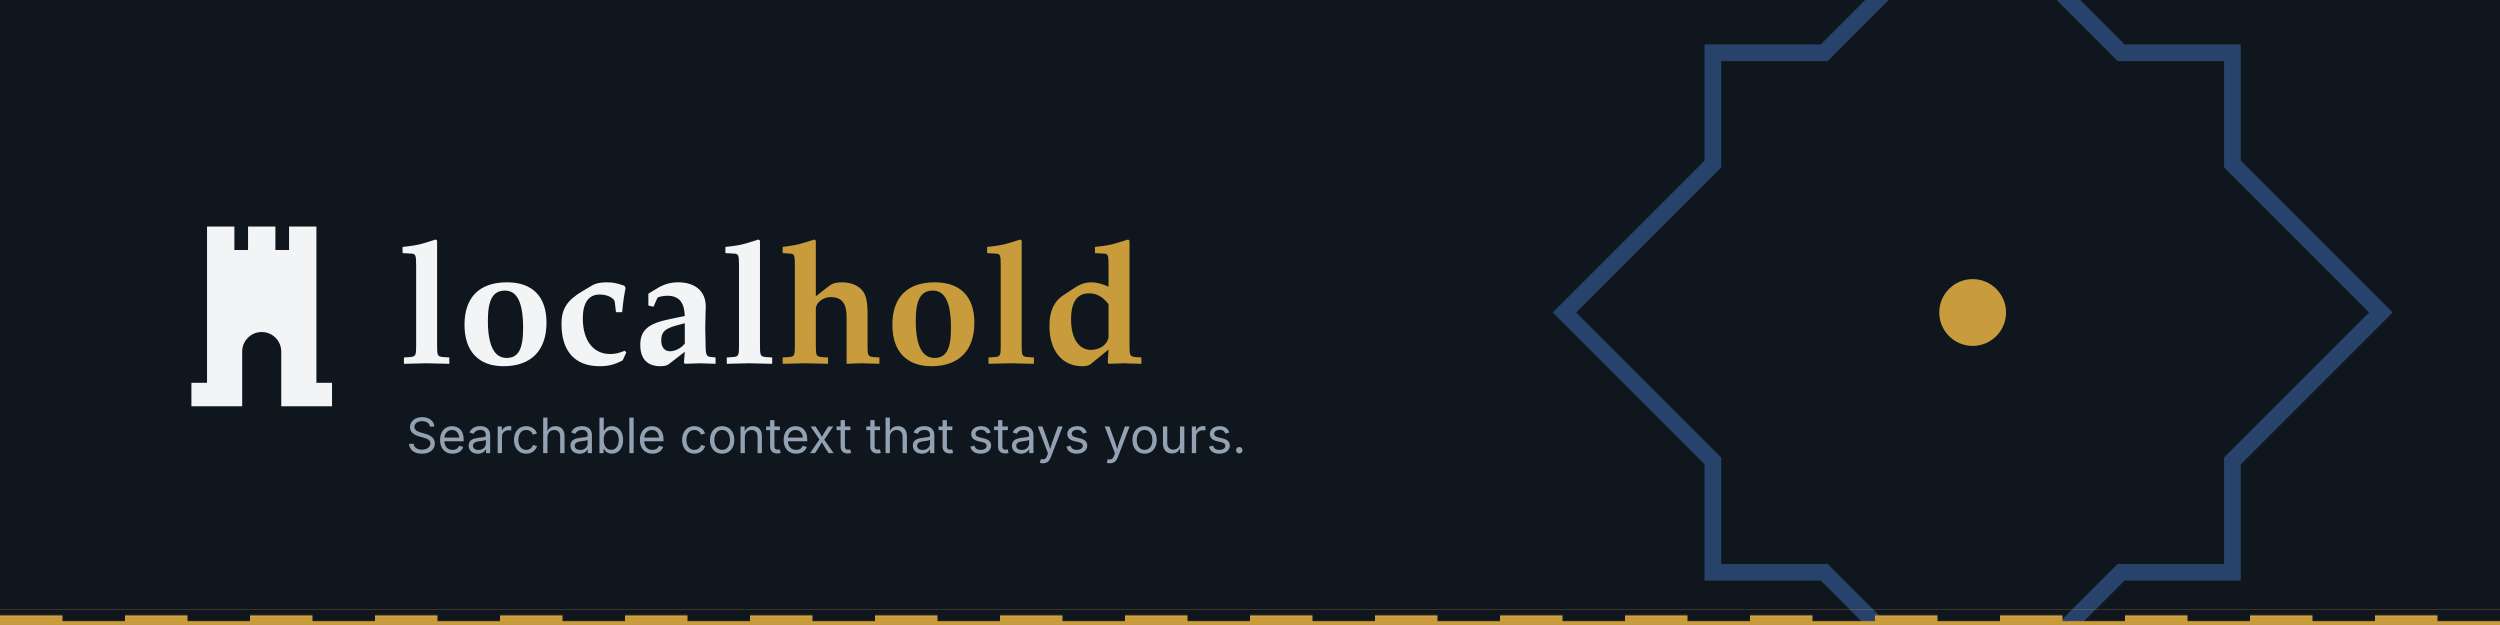
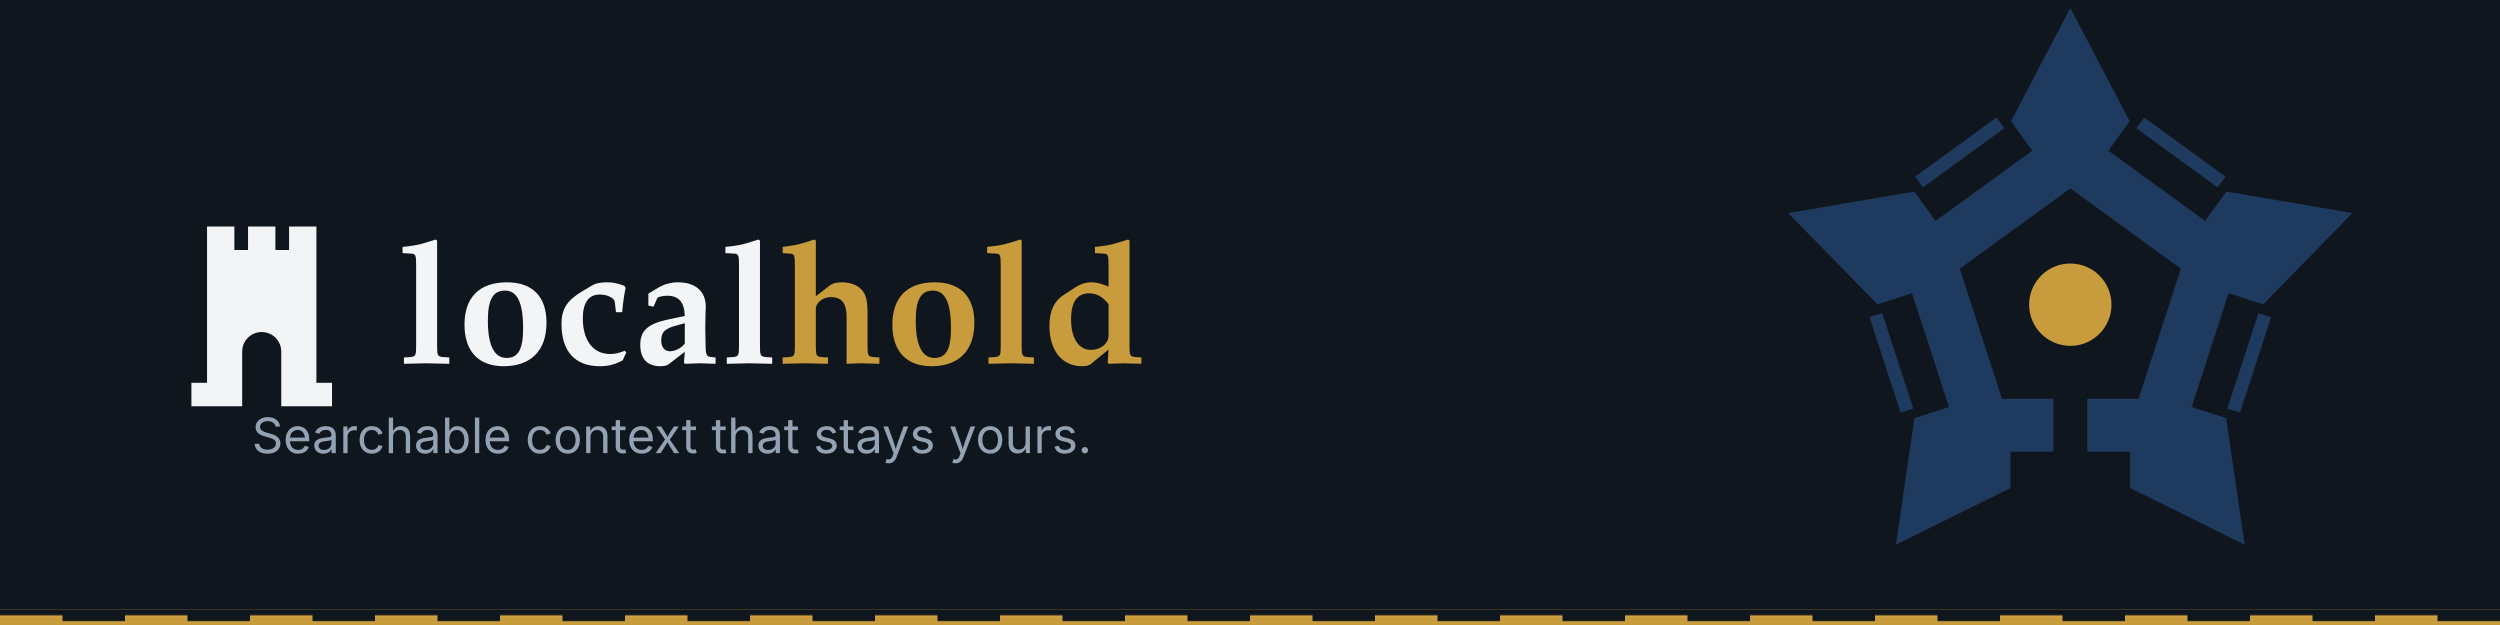
<svg xmlns="http://www.w3.org/2000/svg" viewBox="0 0 1280 320" role="img" aria-label="LocalHold — searchable context that stays yours">
  <defs>
    <pattern id="crenel" width="64" height="8" patternUnits="userSpaceOnUse">
      <path d="M0 8 L0 3 L32 3 L32 8 Z" fill="#C89B3C" />
      <rect y="6" width="64" height="2" fill="#C89B3C" />
    </pattern>
    <clipPath id="frame">
      <rect width="1280" height="320" />
    </clipPath>
  </defs>
  <g clip-path="url(#frame)">
    <rect width="1280" height="320" fill="#10161E" />
-     <g transform="translate(1010 160) scale(9.5) translate(-32 -32)">
-       <path fill="none" stroke="#27436B" stroke-width="0.9" d="         M32 10 L40 18 L46 18 L46 24 L54 32 L46 40 L46 46 L40 46 L32 54         L24 46 L18 46 L18 40 L10 32 L18 24 L18 18 L24 18 Z" />
-       <circle fill="#C89B3C" cx="32" cy="32" r="1.8" />
+     <g transform="translate(1060 156) scale(6.2) translate(-32 -32)">
+       <path fill="#1F3A5F" fill-rule="evenodd" d="         M35.14 19.28 L36.90 16.85 L32.00 7.50 L27.10 16.85 L28.86 19.28 L20.87 25.08         L19.11 22.66 L8.70 24.43 L16.08 31.98 L18.93 31.05 L21.98 40.45 L19.13 41.37         L17.60 51.82 L27.06 47.14 L27.06 44.14 L36.94 44.14 L36.94 47.14 L46.40 51.82         L44.87 41.37 L42.02 40.45 L45.07 31.05 L47.92 31.98 L55.30 24.43 L44.89 22.66         L43.13 25.08 Z         M32.00 22.40 L22.87 29.03 L26.36 39.77 L30.60 39.77 L30.60 44.14 L33.40 44.14         L33.40 39.77 L37.64 39.77 L41.13 29.03 Z" />
+       <path fill="none" stroke="#1F3A5F" stroke-width="1.1" stroke-linejoin="miter" d="         M26.22 16.99 L19.51 21.87 M15.94 32.86 L18.51 40.75         M45.49 40.75 L48.06 32.86 M44.49 21.87 L37.78 16.99" />
+       <circle fill="#C89B3C" cx="32" cy="32" r="3.4" />
    </g>
    <g transform="translate(70 96) scale(2)">
      <path fill="#F2F4F6" fill-rule="evenodd" d="         M14 56 L14 50 L18 50 L18 10 L25 10 L25 16 L28.5 16 L28.5 10 L35.5 10 L35.5 16         L39 16 L39 10 L46 10 L46 50 L50 50 L50 56 Z         M27 56 L27 42 A5 5 0 0 1 37 42 L37 56 Z" />
    </g>
    <text x="204" y="186" font-family="Iowan Old Style, Palatino Linotype, Palatino, Book Antiqua, Georgia, serif" font-size="88" font-weight="600" letter-spacing="1" fill="#F2F4F6">local<tspan fill="#C89B3C">hold</tspan>
    </text>
-     <text x="208" y="232" font-family="-apple-system, Segoe UI, system-ui, sans-serif" font-size="25" fill="#93A2B3">Searchable context that stays yours.</text>
+     <text x="344" y="232" text-anchor="middle" font-family="-apple-system, Segoe UI, system-ui, sans-serif" font-size="25" fill="#93A2B3">Searchable context that stays yours.</text>
    <rect x="0" y="312" width="1280" height="8" fill="url(#crenel)" />
  </g>
</svg>
